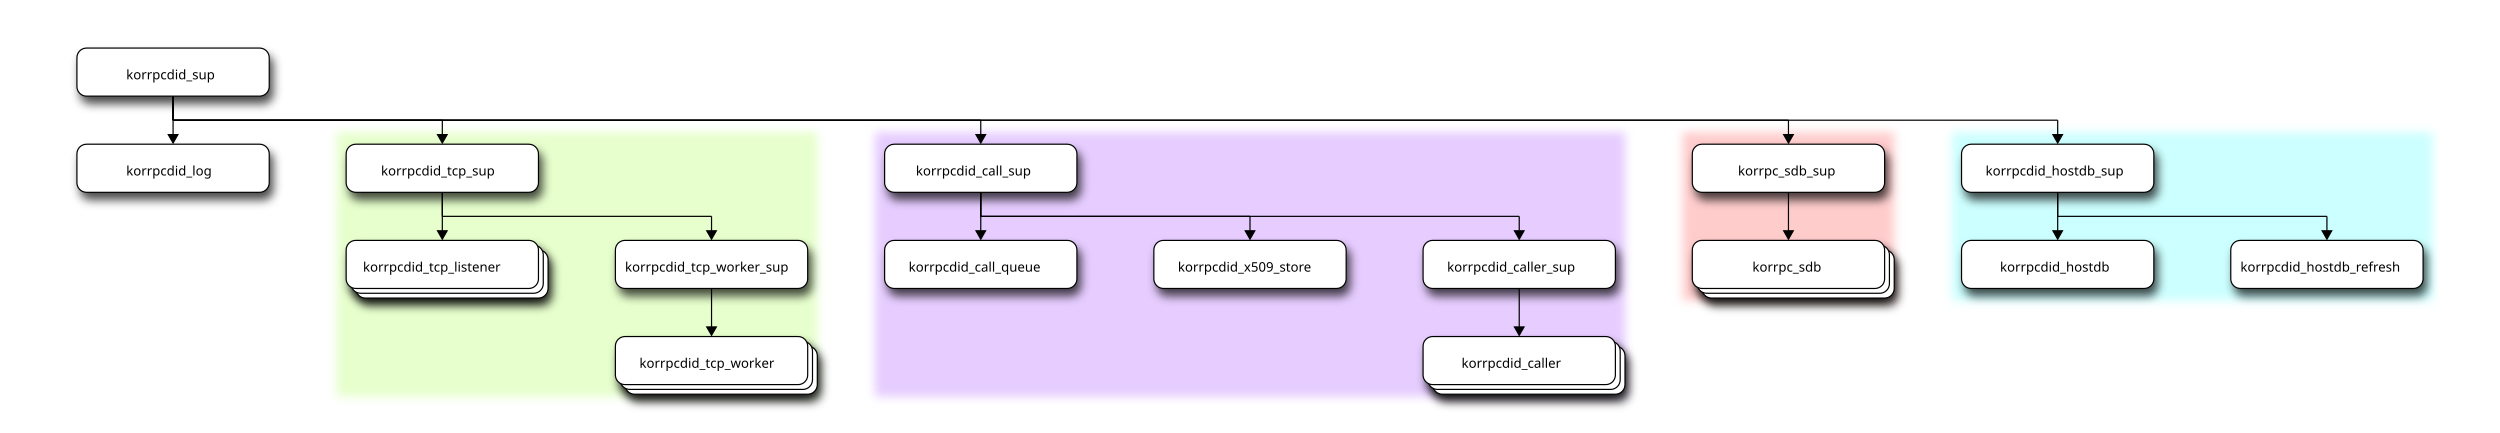
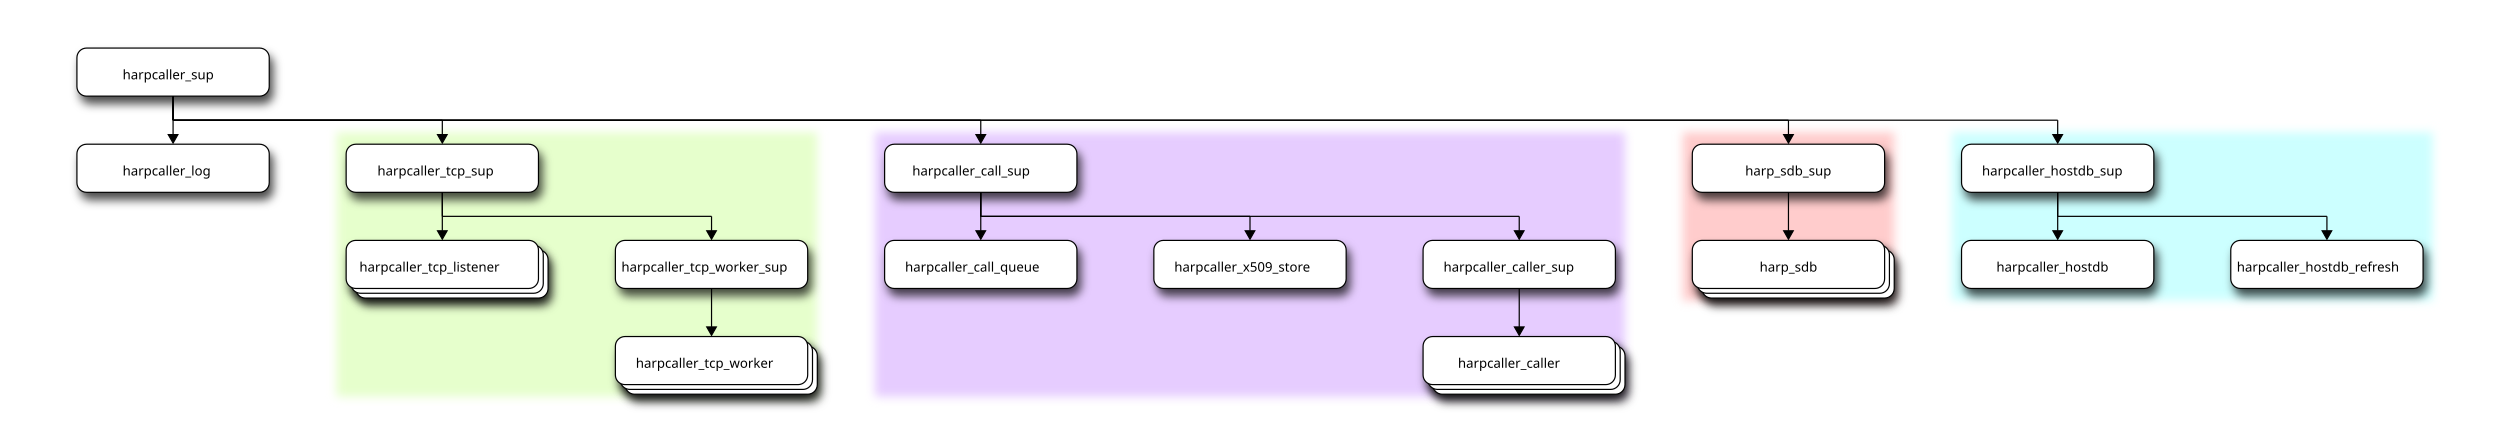
<svg xmlns="http://www.w3.org/2000/svg" viewBox="0 0 2080 360">
  <defs id="defs_block">
    <filter height="1.504" id="filter_blur" width="1.157" x="-0.079" y="-0.252">
      <feGaussianBlur id="feGaussianBlur3780" stdDeviation="4.2" />
    </filter>
  </defs>
  <rect fill="rgb(230,255,204)" height="220" style="filter:url(#filter_blur)" width="400" x="280" y="110" />
  <rect fill="rgb(230,204,255)" height="220" style="filter:url(#filter_blur)" width="624" x="728" y="110" />
  <rect fill="rgb(255,204,204)" height="140" style="filter:url(#filter_blur)" width="176" x="1400" y="110" />
  <rect fill="rgb(204,255,255)" height="140" style="filter:url(#filter_blur)" width="400" x="1624" y="110" />
  <path d="M 75 46 L 219 46 A8,8 0 0 1 227 54 L 227 78 A8,8 0 0 1 219 86 L 75 86 A8,8 0 0 1 67 78 L 67 54 A8,8 0 0 1 75 46" fill="rgb(0,0,0)" stroke="rgb(0,0,0)" style="filter:url(#filter_blur);opacity:0.7;fill-opacity:1" />
  <path d="M 75 126 L 219 126 A8,8 0 0 1 227 134 L 227 158 A8,8 0 0 1 219 166 L 75 166 A8,8 0 0 1 67 158 L 67 134 A8,8 0 0 1 75 126" fill="rgb(0,0,0)" stroke="rgb(0,0,0)" style="filter:url(#filter_blur);opacity:0.7;fill-opacity:1" />
  <path d="M 299 126 L 443 126 A8,8 0 0 1 451 134 L 451 158 A8,8 0 0 1 443 166 L 299 166 A8,8 0 0 1 291 158 L 291 134 A8,8 0 0 1 299 126" fill="rgb(0,0,0)" stroke="rgb(0,0,0)" style="filter:url(#filter_blur);opacity:0.7;fill-opacity:1" />
  <path d="M 307 214 L 451 214 A8,8 0 0 1 459 222 L 459 246 A8,8 0 0 1 451 254 L 307 254 A8,8 0 0 1 299 246 L 299 222 A8,8 0 0 1 307 214" fill="rgb(0,0,0)" stroke="rgb(0,0,0)" style="filter:url(#filter_blur);opacity:0.7;fill-opacity:1" />
  <path d="M 303 210 L 447 210 A8,8 0 0 1 455 218 L 455 242 A8,8 0 0 1 447 250 L 303 250 A8,8 0 0 1 295 242 L 295 218 A8,8 0 0 1 303 210" fill="rgb(0,0,0)" stroke="rgb(0,0,0)" style="filter:url(#filter_blur);opacity:0.7;fill-opacity:1" />
  <path d="M 299 206 L 443 206 A8,8 0 0 1 451 214 L 451 238 A8,8 0 0 1 443 246 L 299 246 A8,8 0 0 1 291 238 L 291 214 A8,8 0 0 1 299 206" fill="rgb(0,0,0)" stroke="rgb(0,0,0)" style="filter:url(#filter_blur);opacity:0.7;fill-opacity:1" />
  <path d="M 523 206 L 667 206 A8,8 0 0 1 675 214 L 675 238 A8,8 0 0 1 667 246 L 523 246 A8,8 0 0 1 515 238 L 515 214 A8,8 0 0 1 523 206" fill="rgb(0,0,0)" stroke="rgb(0,0,0)" style="filter:url(#filter_blur);opacity:0.7;fill-opacity:1" />
  <path d="M 531 294 L 675 294 A8,8 0 0 1 683 302 L 683 326 A8,8 0 0 1 675 334 L 531 334 A8,8 0 0 1 523 326 L 523 302 A8,8 0 0 1 531 294" fill="rgb(0,0,0)" stroke="rgb(0,0,0)" style="filter:url(#filter_blur);opacity:0.7;fill-opacity:1" />
  <path d="M 527 290 L 671 290 A8,8 0 0 1 679 298 L 679 322 A8,8 0 0 1 671 330 L 527 330 A8,8 0 0 1 519 322 L 519 298 A8,8 0 0 1 527 290" fill="rgb(0,0,0)" stroke="rgb(0,0,0)" style="filter:url(#filter_blur);opacity:0.7;fill-opacity:1" />
  <path d="M 523 286 L 667 286 A8,8 0 0 1 675 294 L 675 318 A8,8 0 0 1 667 326 L 523 326 A8,8 0 0 1 515 318 L 515 294 A8,8 0 0 1 523 286" fill="rgb(0,0,0)" stroke="rgb(0,0,0)" style="filter:url(#filter_blur);opacity:0.7;fill-opacity:1" />
  <path d="M 747 126 L 891 126 A8,8 0 0 1 899 134 L 899 158 A8,8 0 0 1 891 166 L 747 166 A8,8 0 0 1 739 158 L 739 134 A8,8 0 0 1 747 126" fill="rgb(0,0,0)" stroke="rgb(0,0,0)" style="filter:url(#filter_blur);opacity:0.7;fill-opacity:1" />
  <path d="M 747 206 L 891 206 A8,8 0 0 1 899 214 L 899 238 A8,8 0 0 1 891 246 L 747 246 A8,8 0 0 1 739 238 L 739 214 A8,8 0 0 1 747 206" fill="rgb(0,0,0)" stroke="rgb(0,0,0)" style="filter:url(#filter_blur);opacity:0.7;fill-opacity:1" />
  <path d="M 971 206 L 1115 206 A8,8 0 0 1 1123 214 L 1123 238 A8,8 0 0 1 1115 246 L 971 246 A8,8 0 0 1 963 238 L 963 214 A8,8 0 0 1 971 206" fill="rgb(0,0,0)" stroke="rgb(0,0,0)" style="filter:url(#filter_blur);opacity:0.7;fill-opacity:1" />
  <path d="M 1195 206 L 1339 206 A8,8 0 0 1 1347 214 L 1347 238 A8,8 0 0 1 1339 246 L 1195 246 A8,8 0 0 1 1187 238 L 1187 214 A8,8 0 0 1 1195 206" fill="rgb(0,0,0)" stroke="rgb(0,0,0)" style="filter:url(#filter_blur);opacity:0.7;fill-opacity:1" />
  <path d="M 1203 294 L 1347 294 A8,8 0 0 1 1355 302 L 1355 326 A8,8 0 0 1 1347 334 L 1203 334 A8,8 0 0 1 1195 326 L 1195 302 A8,8 0 0 1 1203 294" fill="rgb(0,0,0)" stroke="rgb(0,0,0)" style="filter:url(#filter_blur);opacity:0.7;fill-opacity:1" />
  <path d="M 1199 290 L 1343 290 A8,8 0 0 1 1351 298 L 1351 322 A8,8 0 0 1 1343 330 L 1199 330 A8,8 0 0 1 1191 322 L 1191 298 A8,8 0 0 1 1199 290" fill="rgb(0,0,0)" stroke="rgb(0,0,0)" style="filter:url(#filter_blur);opacity:0.7;fill-opacity:1" />
  <path d="M 1195 286 L 1339 286 A8,8 0 0 1 1347 294 L 1347 318 A8,8 0 0 1 1339 326 L 1195 326 A8,8 0 0 1 1187 318 L 1187 294 A8,8 0 0 1 1195 286" fill="rgb(0,0,0)" stroke="rgb(0,0,0)" style="filter:url(#filter_blur);opacity:0.7;fill-opacity:1" />
  <path d="M 1419 126 L 1563 126 A8,8 0 0 1 1571 134 L 1571 158 A8,8 0 0 1 1563 166 L 1419 166 A8,8 0 0 1 1411 158 L 1411 134 A8,8 0 0 1 1419 126" fill="rgb(0,0,0)" stroke="rgb(0,0,0)" style="filter:url(#filter_blur);opacity:0.7;fill-opacity:1" />
  <path d="M 1427 214 L 1571 214 A8,8 0 0 1 1579 222 L 1579 246 A8,8 0 0 1 1571 254 L 1427 254 A8,8 0 0 1 1419 246 L 1419 222 A8,8 0 0 1 1427 214" fill="rgb(0,0,0)" stroke="rgb(0,0,0)" style="filter:url(#filter_blur);opacity:0.7;fill-opacity:1" />
  <path d="M 1423 210 L 1567 210 A8,8 0 0 1 1575 218 L 1575 242 A8,8 0 0 1 1567 250 L 1423 250 A8,8 0 0 1 1415 242 L 1415 218 A8,8 0 0 1 1423 210" fill="rgb(0,0,0)" stroke="rgb(0,0,0)" style="filter:url(#filter_blur);opacity:0.7;fill-opacity:1" />
  <path d="M 1419 206 L 1563 206 A8,8 0 0 1 1571 214 L 1571 238 A8,8 0 0 1 1563 246 L 1419 246 A8,8 0 0 1 1411 238 L 1411 214 A8,8 0 0 1 1419 206" fill="rgb(0,0,0)" stroke="rgb(0,0,0)" style="filter:url(#filter_blur);opacity:0.7;fill-opacity:1" />
  <path d="M 1643 126 L 1787 126 A8,8 0 0 1 1795 134 L 1795 158 A8,8 0 0 1 1787 166 L 1643 166 A8,8 0 0 1 1635 158 L 1635 134 A8,8 0 0 1 1643 126" fill="rgb(0,0,0)" stroke="rgb(0,0,0)" style="filter:url(#filter_blur);opacity:0.7;fill-opacity:1" />
  <path d="M 1643 206 L 1787 206 A8,8 0 0 1 1795 214 L 1795 238 A8,8 0 0 1 1787 246 L 1643 246 A8,8 0 0 1 1635 238 L 1635 214 A8,8 0 0 1 1643 206" fill="rgb(0,0,0)" stroke="rgb(0,0,0)" style="filter:url(#filter_blur);opacity:0.7;fill-opacity:1" />
  <path d="M 1867 206 L 2011 206 A8,8 0 0 1 2019 214 L 2019 238 A8,8 0 0 1 2011 246 L 1867 246 A8,8 0 0 1 1859 238 L 1859 214 A8,8 0 0 1 1867 206" fill="rgb(0,0,0)" stroke="rgb(0,0,0)" style="filter:url(#filter_blur);opacity:0.7;fill-opacity:1" />
  <path d="M 72 40 L 216 40 A8,8 0 0 1 224 48 L 224 72 A8,8 0 0 1 216 80 L 72 80 A8,8 0 0 1 64 72 L 64 48 A8,8 0 0 1 72 40" fill="rgb(255,255,255)" stroke="rgb(0,0,0)" />
-   <text fill="rgb(0,0,0)" font-family="sansserif" font-size="11" font-style="normal" font-weight="normal" x="105" y="66">korrpcdid_sup</text>
+   <text fill="rgb(0,0,0)" font-family="sansserif" font-size="11" font-style="normal" font-weight="normal" x="102" y="66">harpcaller_sup</text>
  <path d="M 72 120 L 216 120 A8,8 0 0 1 224 128 L 224 152 A8,8 0 0 1 216 160 L 72 160 A8,8 0 0 1 64 152 L 64 128 A8,8 0 0 1 72 120" fill="rgb(255,255,255)" stroke="rgb(0,0,0)" />
-   <text fill="rgb(0,0,0)" font-family="sansserif" font-size="11" font-style="normal" font-weight="normal" x="105" y="146">korrpcdid_log</text>
+   <text fill="rgb(0,0,0)" font-family="sansserif" font-size="11" font-style="normal" font-weight="normal" x="102" y="146">harpcaller_log</text>
  <path d="M 296 120 L 440 120 A8,8 0 0 1 448 128 L 448 152 A8,8 0 0 1 440 160 L 296 160 A8,8 0 0 1 288 152 L 288 128 A8,8 0 0 1 296 120" fill="rgb(255,255,255)" stroke="rgb(0,0,0)" />
-   <text fill="rgb(0,0,0)" font-family="sansserif" font-size="11" font-style="normal" font-weight="normal" x="317" y="146">korrpcdid_tcp_sup</text>
+   <text fill="rgb(0,0,0)" font-family="sansserif" font-size="11" font-style="normal" font-weight="normal" x="314" y="146">harpcaller_tcp_sup</text>
  <path d="M 304 208 L 448 208 A8,8 0 0 1 456 216 L 456 240 A8,8 0 0 1 448 248 L 304 248 A8,8 0 0 1 296 240 L 296 216 A8,8 0 0 1 304 208" fill="rgb(255,255,255)" stroke="rgb(0,0,0)" />
  <path d="M 300 204 L 444 204 A8,8 0 0 1 452 212 L 452 236 A8,8 0 0 1 444 244 L 300 244 A8,8 0 0 1 292 236 L 292 212 A8,8 0 0 1 300 204" fill="rgb(255,255,255)" stroke="rgb(0,0,0)" />
  <path d="M 296 200 L 440 200 A8,8 0 0 1 448 208 L 448 232 A8,8 0 0 1 440 240 L 296 240 A8,8 0 0 1 288 232 L 288 208 A8,8 0 0 1 296 200" fill="rgb(255,255,255)" stroke="rgb(0,0,0)" />
-   <text fill="rgb(0,0,0)" font-family="sansserif" font-size="11" font-style="normal" font-weight="normal" x="302" y="226">korrpcdid_tcp_listener</text>
+   <text fill="rgb(0,0,0)" font-family="sansserif" font-size="11" font-style="normal" font-weight="normal" x="299" y="226">harpcaller_tcp_listener</text>
  <path d="M 520 200 L 664 200 A8,8 0 0 1 672 208 L 672 232 A8,8 0 0 1 664 240 L 520 240 A8,8 0 0 1 512 232 L 512 208 A8,8 0 0 1 520 200" fill="rgb(255,255,255)" stroke="rgb(0,0,0)" />
-   <text fill="rgb(0,0,0)" font-family="sansserif" font-size="11" font-style="normal" font-weight="normal" x="520" y="226">korrpcdid_tcp_worker_sup</text>
+   <text fill="rgb(0,0,0)" font-family="sansserif" font-size="11" font-style="normal" font-weight="normal" x="517" y="226">harpcaller_tcp_worker_sup</text>
  <path d="M 528 288 L 672 288 A8,8 0 0 1 680 296 L 680 320 A8,8 0 0 1 672 328 L 528 328 A8,8 0 0 1 520 320 L 520 296 A8,8 0 0 1 528 288" fill="rgb(255,255,255)" stroke="rgb(0,0,0)" />
  <path d="M 524 284 L 668 284 A8,8 0 0 1 676 292 L 676 316 A8,8 0 0 1 668 324 L 524 324 A8,8 0 0 1 516 316 L 516 292 A8,8 0 0 1 524 284" fill="rgb(255,255,255)" stroke="rgb(0,0,0)" />
  <path d="M 520 280 L 664 280 A8,8 0 0 1 672 288 L 672 312 A8,8 0 0 1 664 320 L 520 320 A8,8 0 0 1 512 312 L 512 288 A8,8 0 0 1 520 280" fill="rgb(255,255,255)" stroke="rgb(0,0,0)" />
-   <text fill="rgb(0,0,0)" font-family="sansserif" font-size="11" font-style="normal" font-weight="normal" x="532" y="306">korrpcdid_tcp_worker</text>
+   <text fill="rgb(0,0,0)" font-family="sansserif" font-size="11" font-style="normal" font-weight="normal" x="529" y="306">harpcaller_tcp_worker</text>
  <path d="M 744 120 L 888 120 A8,8 0 0 1 896 128 L 896 152 A8,8 0 0 1 888 160 L 744 160 A8,8 0 0 1 736 152 L 736 128 A8,8 0 0 1 744 120" fill="rgb(255,255,255)" stroke="rgb(0,0,0)" />
-   <text fill="rgb(0,0,0)" font-family="sansserif" font-size="11" font-style="normal" font-weight="normal" x="762" y="146">korrpcdid_call_sup</text>
+   <text fill="rgb(0,0,0)" font-family="sansserif" font-size="11" font-style="normal" font-weight="normal" x="759" y="146">harpcaller_call_sup</text>
  <path d="M 744 200 L 888 200 A8,8 0 0 1 896 208 L 896 232 A8,8 0 0 1 888 240 L 744 240 A8,8 0 0 1 736 232 L 736 208 A8,8 0 0 1 744 200" fill="rgb(255,255,255)" stroke="rgb(0,0,0)" />
-   <text fill="rgb(0,0,0)" font-family="sansserif" font-size="11" font-style="normal" font-weight="normal" x="756" y="226">korrpcdid_call_queue</text>
+   <text fill="rgb(0,0,0)" font-family="sansserif" font-size="11" font-style="normal" font-weight="normal" x="753" y="226">harpcaller_call_queue</text>
  <path d="M 968 200 L 1112 200 A8,8 0 0 1 1120 208 L 1120 232 A8,8 0 0 1 1112 240 L 968 240 A8,8 0 0 1 960 232 L 960 208 A8,8 0 0 1 968 200" fill="rgb(255,255,255)" stroke="rgb(0,0,0)" />
-   <text fill="rgb(0,0,0)" font-family="sansserif" font-size="11" font-style="normal" font-weight="normal" x="980" y="226">korrpcdid_x509_store</text>
+   <text fill="rgb(0,0,0)" font-family="sansserif" font-size="11" font-style="normal" font-weight="normal" x="977" y="226">harpcaller_x509_store</text>
  <path d="M 1192 200 L 1336 200 A8,8 0 0 1 1344 208 L 1344 232 A8,8 0 0 1 1336 240 L 1192 240 A8,8 0 0 1 1184 232 L 1184 208 A8,8 0 0 1 1192 200" fill="rgb(255,255,255)" stroke="rgb(0,0,0)" />
-   <text fill="rgb(0,0,0)" font-family="sansserif" font-size="11" font-style="normal" font-weight="normal" x="1204" y="226">korrpcdid_caller_sup</text>
+   <text fill="rgb(0,0,0)" font-family="sansserif" font-size="11" font-style="normal" font-weight="normal" x="1201" y="226">harpcaller_caller_sup</text>
  <path d="M 1200 288 L 1344 288 A8,8 0 0 1 1352 296 L 1352 320 A8,8 0 0 1 1344 328 L 1200 328 A8,8 0 0 1 1192 320 L 1192 296 A8,8 0 0 1 1200 288" fill="rgb(255,255,255)" stroke="rgb(0,0,0)" />
  <path d="M 1196 284 L 1340 284 A8,8 0 0 1 1348 292 L 1348 316 A8,8 0 0 1 1340 324 L 1196 324 A8,8 0 0 1 1188 316 L 1188 292 A8,8 0 0 1 1196 284" fill="rgb(255,255,255)" stroke="rgb(0,0,0)" />
  <path d="M 1192 280 L 1336 280 A8,8 0 0 1 1344 288 L 1344 312 A8,8 0 0 1 1336 320 L 1192 320 A8,8 0 0 1 1184 312 L 1184 288 A8,8 0 0 1 1192 280" fill="rgb(255,255,255)" stroke="rgb(0,0,0)" />
-   <text fill="rgb(0,0,0)" font-family="sansserif" font-size="11" font-style="normal" font-weight="normal" x="1216" y="306">korrpcdid_caller</text>
+   <text fill="rgb(0,0,0)" font-family="sansserif" font-size="11" font-style="normal" font-weight="normal" x="1213" y="306">harpcaller_caller</text>
  <path d="M 1416 120 L 1560 120 A8,8 0 0 1 1568 128 L 1568 152 A8,8 0 0 1 1560 160 L 1416 160 A8,8 0 0 1 1408 152 L 1408 128 A8,8 0 0 1 1416 120" fill="rgb(255,255,255)" stroke="rgb(0,0,0)" />
-   <text fill="rgb(0,0,0)" font-family="sansserif" font-size="11" font-style="normal" font-weight="normal" x="1446" y="146">korrpc_sdb_sup</text>
+   <text fill="rgb(0,0,0)" font-family="sansserif" font-size="11" font-style="normal" font-weight="normal" x="1452" y="146">harp_sdb_sup</text>
  <path d="M 1424 208 L 1568 208 A8,8 0 0 1 1576 216 L 1576 240 A8,8 0 0 1 1568 248 L 1424 248 A8,8 0 0 1 1416 240 L 1416 216 A8,8 0 0 1 1424 208" fill="rgb(255,255,255)" stroke="rgb(0,0,0)" />
  <path d="M 1420 204 L 1564 204 A8,8 0 0 1 1572 212 L 1572 236 A8,8 0 0 1 1564 244 L 1420 244 A8,8 0 0 1 1412 236 L 1412 212 A8,8 0 0 1 1420 204" fill="rgb(255,255,255)" stroke="rgb(0,0,0)" />
  <path d="M 1416 200 L 1560 200 A8,8 0 0 1 1568 208 L 1568 232 A8,8 0 0 1 1560 240 L 1416 240 A8,8 0 0 1 1408 232 L 1408 208 A8,8 0 0 1 1416 200" fill="rgb(255,255,255)" stroke="rgb(0,0,0)" />
-   <text fill="rgb(0,0,0)" font-family="sansserif" font-size="11" font-style="normal" font-weight="normal" x="1458" y="226">korrpc_sdb</text>
+   <text fill="rgb(0,0,0)" font-family="sansserif" font-size="11" font-style="normal" font-weight="normal" x="1464" y="226">harp_sdb</text>
  <path d="M 1640 120 L 1784 120 A8,8 0 0 1 1792 128 L 1792 152 A8,8 0 0 1 1784 160 L 1640 160 A8,8 0 0 1 1632 152 L 1632 128 A8,8 0 0 1 1640 120" fill="rgb(255,255,255)" stroke="rgb(0,0,0)" />
-   <text fill="rgb(0,0,0)" font-family="sansserif" font-size="11" font-style="normal" font-weight="normal" x="1652" y="146">korrpcdid_hostdb_sup</text>
+   <text fill="rgb(0,0,0)" font-family="sansserif" font-size="11" font-style="normal" font-weight="normal" x="1649" y="146">harpcaller_hostdb_sup</text>
  <path d="M 1640 200 L 1784 200 A8,8 0 0 1 1792 208 L 1792 232 A8,8 0 0 1 1784 240 L 1640 240 A8,8 0 0 1 1632 232 L 1632 208 A8,8 0 0 1 1640 200" fill="rgb(255,255,255)" stroke="rgb(0,0,0)" />
-   <text fill="rgb(0,0,0)" font-family="sansserif" font-size="11" font-style="normal" font-weight="normal" x="1664" y="226">korrpcdid_hostdb</text>
+   <text fill="rgb(0,0,0)" font-family="sansserif" font-size="11" font-style="normal" font-weight="normal" x="1661" y="226">harpcaller_hostdb</text>
  <path d="M 1864 200 L 2008 200 A8,8 0 0 1 2016 208 L 2016 232 A8,8 0 0 1 2008 240 L 1864 240 A8,8 0 0 1 1856 232 L 1856 208 A8,8 0 0 1 1864 200" fill="rgb(255,255,255)" stroke="rgb(0,0,0)" />
-   <text fill="rgb(0,0,0)" font-family="sansserif" font-size="11" font-style="normal" font-weight="normal" x="1864" y="226">korrpcdid_hostdb_refresh</text>
+   <text fill="rgb(0,0,0)" font-family="sansserif" font-size="11" font-style="normal" font-weight="normal" x="1861" y="226">harpcaller_hostdb_refresh</text>
+   <path d="M 144 80 L 144 100" fill="none" stroke="rgb(0,0,0)" />
+   <path d="M 144 100 L 816 100" fill="none" stroke="rgb(0,0,0)" />
+   <path d="M 816 100 L 816 112" fill="none" stroke="rgb(0,0,0)" />
+   <polygon fill="rgb(0,0,0)" points="816,119 812,112 820,112 816,119" stroke="rgb(0,0,0)" />
+   <path d="M 144 80 L 144 100" fill="none" stroke="rgb(0,0,0)" />
+   <path d="M 144 100 L 1712 100" fill="none" stroke="rgb(0,0,0)" />
+   <path d="M 1712 100 L 1712 112" fill="none" stroke="rgb(0,0,0)" />
+   <polygon fill="rgb(0,0,0)" points="1712,119 1708,112 1716,112 1712,119" stroke="rgb(0,0,0)" />
+   <path d="M 144 80 L 144 112" fill="none" stroke="rgb(0,0,0)" />
+   <polygon fill="rgb(0,0,0)" points="144,119 140,112 148,112 144,119" stroke="rgb(0,0,0)" />
  <path d="M 144 80 L 144 100" fill="none" stroke="rgb(0,0,0)" />
  <path d="M 144 100 L 368 100" fill="none" stroke="rgb(0,0,0)" />
  <path d="M 368 100 L 368 112" fill="none" stroke="rgb(0,0,0)" />
  <polygon fill="rgb(0,0,0)" points="368,119 364,112 372,112 368,119" stroke="rgb(0,0,0)" />
-   <path d="M 144 80 L 144 112" fill="none" stroke="rgb(0,0,0)" />
-   <polygon fill="rgb(0,0,0)" points="144,119 140,112 148,112 144,119" stroke="rgb(0,0,0)" />
-   <path d="M 144 80 L 144 100" fill="none" stroke="rgb(0,0,0)" />
-   <path d="M 144 100 L 1712 100" fill="none" stroke="rgb(0,0,0)" />
-   <path d="M 1712 100 L 1712 112" fill="none" stroke="rgb(0,0,0)" />
-   <polygon fill="rgb(0,0,0)" points="1712,119 1708,112 1716,112 1712,119" stroke="rgb(0,0,0)" />
-   <path d="M 144 80 L 144 100" fill="none" stroke="rgb(0,0,0)" />
-   <path d="M 144 100 L 816 100" fill="none" stroke="rgb(0,0,0)" />
-   <path d="M 816 100 L 816 112" fill="none" stroke="rgb(0,0,0)" />
-   <polygon fill="rgb(0,0,0)" points="816,119 812,112 820,112 816,119" stroke="rgb(0,0,0)" />
  <path d="M 144 80 L 144 100" fill="none" stroke="rgb(0,0,0)" />
  <path d="M 144 100 L 1488 100" fill="none" stroke="rgb(0,0,0)" />
  <path d="M 1488 100 L 1488 112" fill="none" stroke="rgb(0,0,0)" />
  <polygon fill="rgb(0,0,0)" points="1488,119 1484,112 1492,112 1488,119" stroke="rgb(0,0,0)" />
  <path d="M 368 160 L 368 192" fill="none" stroke="rgb(0,0,0)" />
  <polygon fill="rgb(0,0,0)" points="368,199 364,192 372,192 368,199" stroke="rgb(0,0,0)" />
  <path d="M 368 160 L 368 180" fill="none" stroke="rgb(0,0,0)" />
  <path d="M 368 180 L 592 180" fill="none" stroke="rgb(0,0,0)" />
  <path d="M 592 180 L 592 192" fill="none" stroke="rgb(0,0,0)" />
  <polygon fill="rgb(0,0,0)" points="592,199 588,192 596,192 592,199" stroke="rgb(0,0,0)" />
  <path d="M 592 240 L 592 272" fill="none" stroke="rgb(0,0,0)" />
  <polygon fill="rgb(0,0,0)" points="592,279 588,272 596,272 592,279" stroke="rgb(0,0,0)" />
-   <path d="M 816 160 L 816 180" fill="none" stroke="rgb(0,0,0)" />
-   <path d="M 816 180 L 1264 180" fill="none" stroke="rgb(0,0,0)" />
-   <path d="M 1264 180 L 1264 192" fill="none" stroke="rgb(0,0,0)" />
-   <polygon fill="rgb(0,0,0)" points="1264,199 1260,192 1268,192 1264,199" stroke="rgb(0,0,0)" />
  <path d="M 816 160 L 816 192" fill="none" stroke="rgb(0,0,0)" />
  <polygon fill="rgb(0,0,0)" points="816,199 812,192 820,192 816,199" stroke="rgb(0,0,0)" />
  <path d="M 816 160 L 816 180" fill="none" stroke="rgb(0,0,0)" />
  <path d="M 816 180 L 1040 180" fill="none" stroke="rgb(0,0,0)" />
  <path d="M 1040 180 L 1040 192" fill="none" stroke="rgb(0,0,0)" />
  <polygon fill="rgb(0,0,0)" points="1040,199 1036,192 1044,192 1040,199" stroke="rgb(0,0,0)" />
+   <path d="M 816 160 L 816 180" fill="none" stroke="rgb(0,0,0)" />
+   <path d="M 816 180 L 1264 180" fill="none" stroke="rgb(0,0,0)" />
+   <path d="M 1264 180 L 1264 192" fill="none" stroke="rgb(0,0,0)" />
+   <polygon fill="rgb(0,0,0)" points="1264,199 1260,192 1268,192 1264,199" stroke="rgb(0,0,0)" />
  <path d="M 1264 240 L 1264 272" fill="none" stroke="rgb(0,0,0)" />
  <polygon fill="rgb(0,0,0)" points="1264,279 1260,272 1268,272 1264,279" stroke="rgb(0,0,0)" />
  <path d="M 1488 160 L 1488 192" fill="none" stroke="rgb(0,0,0)" />
  <polygon fill="rgb(0,0,0)" points="1488,199 1484,192 1492,192 1488,199" stroke="rgb(0,0,0)" />
+   <path d="M 1712 160 L 1712 192" fill="none" stroke="rgb(0,0,0)" />
+   <polygon fill="rgb(0,0,0)" points="1712,199 1708,192 1716,192 1712,199" stroke="rgb(0,0,0)" />
  <path d="M 1712 160 L 1712 180" fill="none" stroke="rgb(0,0,0)" />
  <path d="M 1712 180 L 1936 180" fill="none" stroke="rgb(0,0,0)" />
  <path d="M 1936 180 L 1936 192" fill="none" stroke="rgb(0,0,0)" />
  <polygon fill="rgb(0,0,0)" points="1936,199 1932,192 1940,192 1936,199" stroke="rgb(0,0,0)" />
-   <path d="M 1712 160 L 1712 192" fill="none" stroke="rgb(0,0,0)" />
-   <polygon fill="rgb(0,0,0)" points="1712,199 1708,192 1716,192 1712,199" stroke="rgb(0,0,0)" />
</svg>
